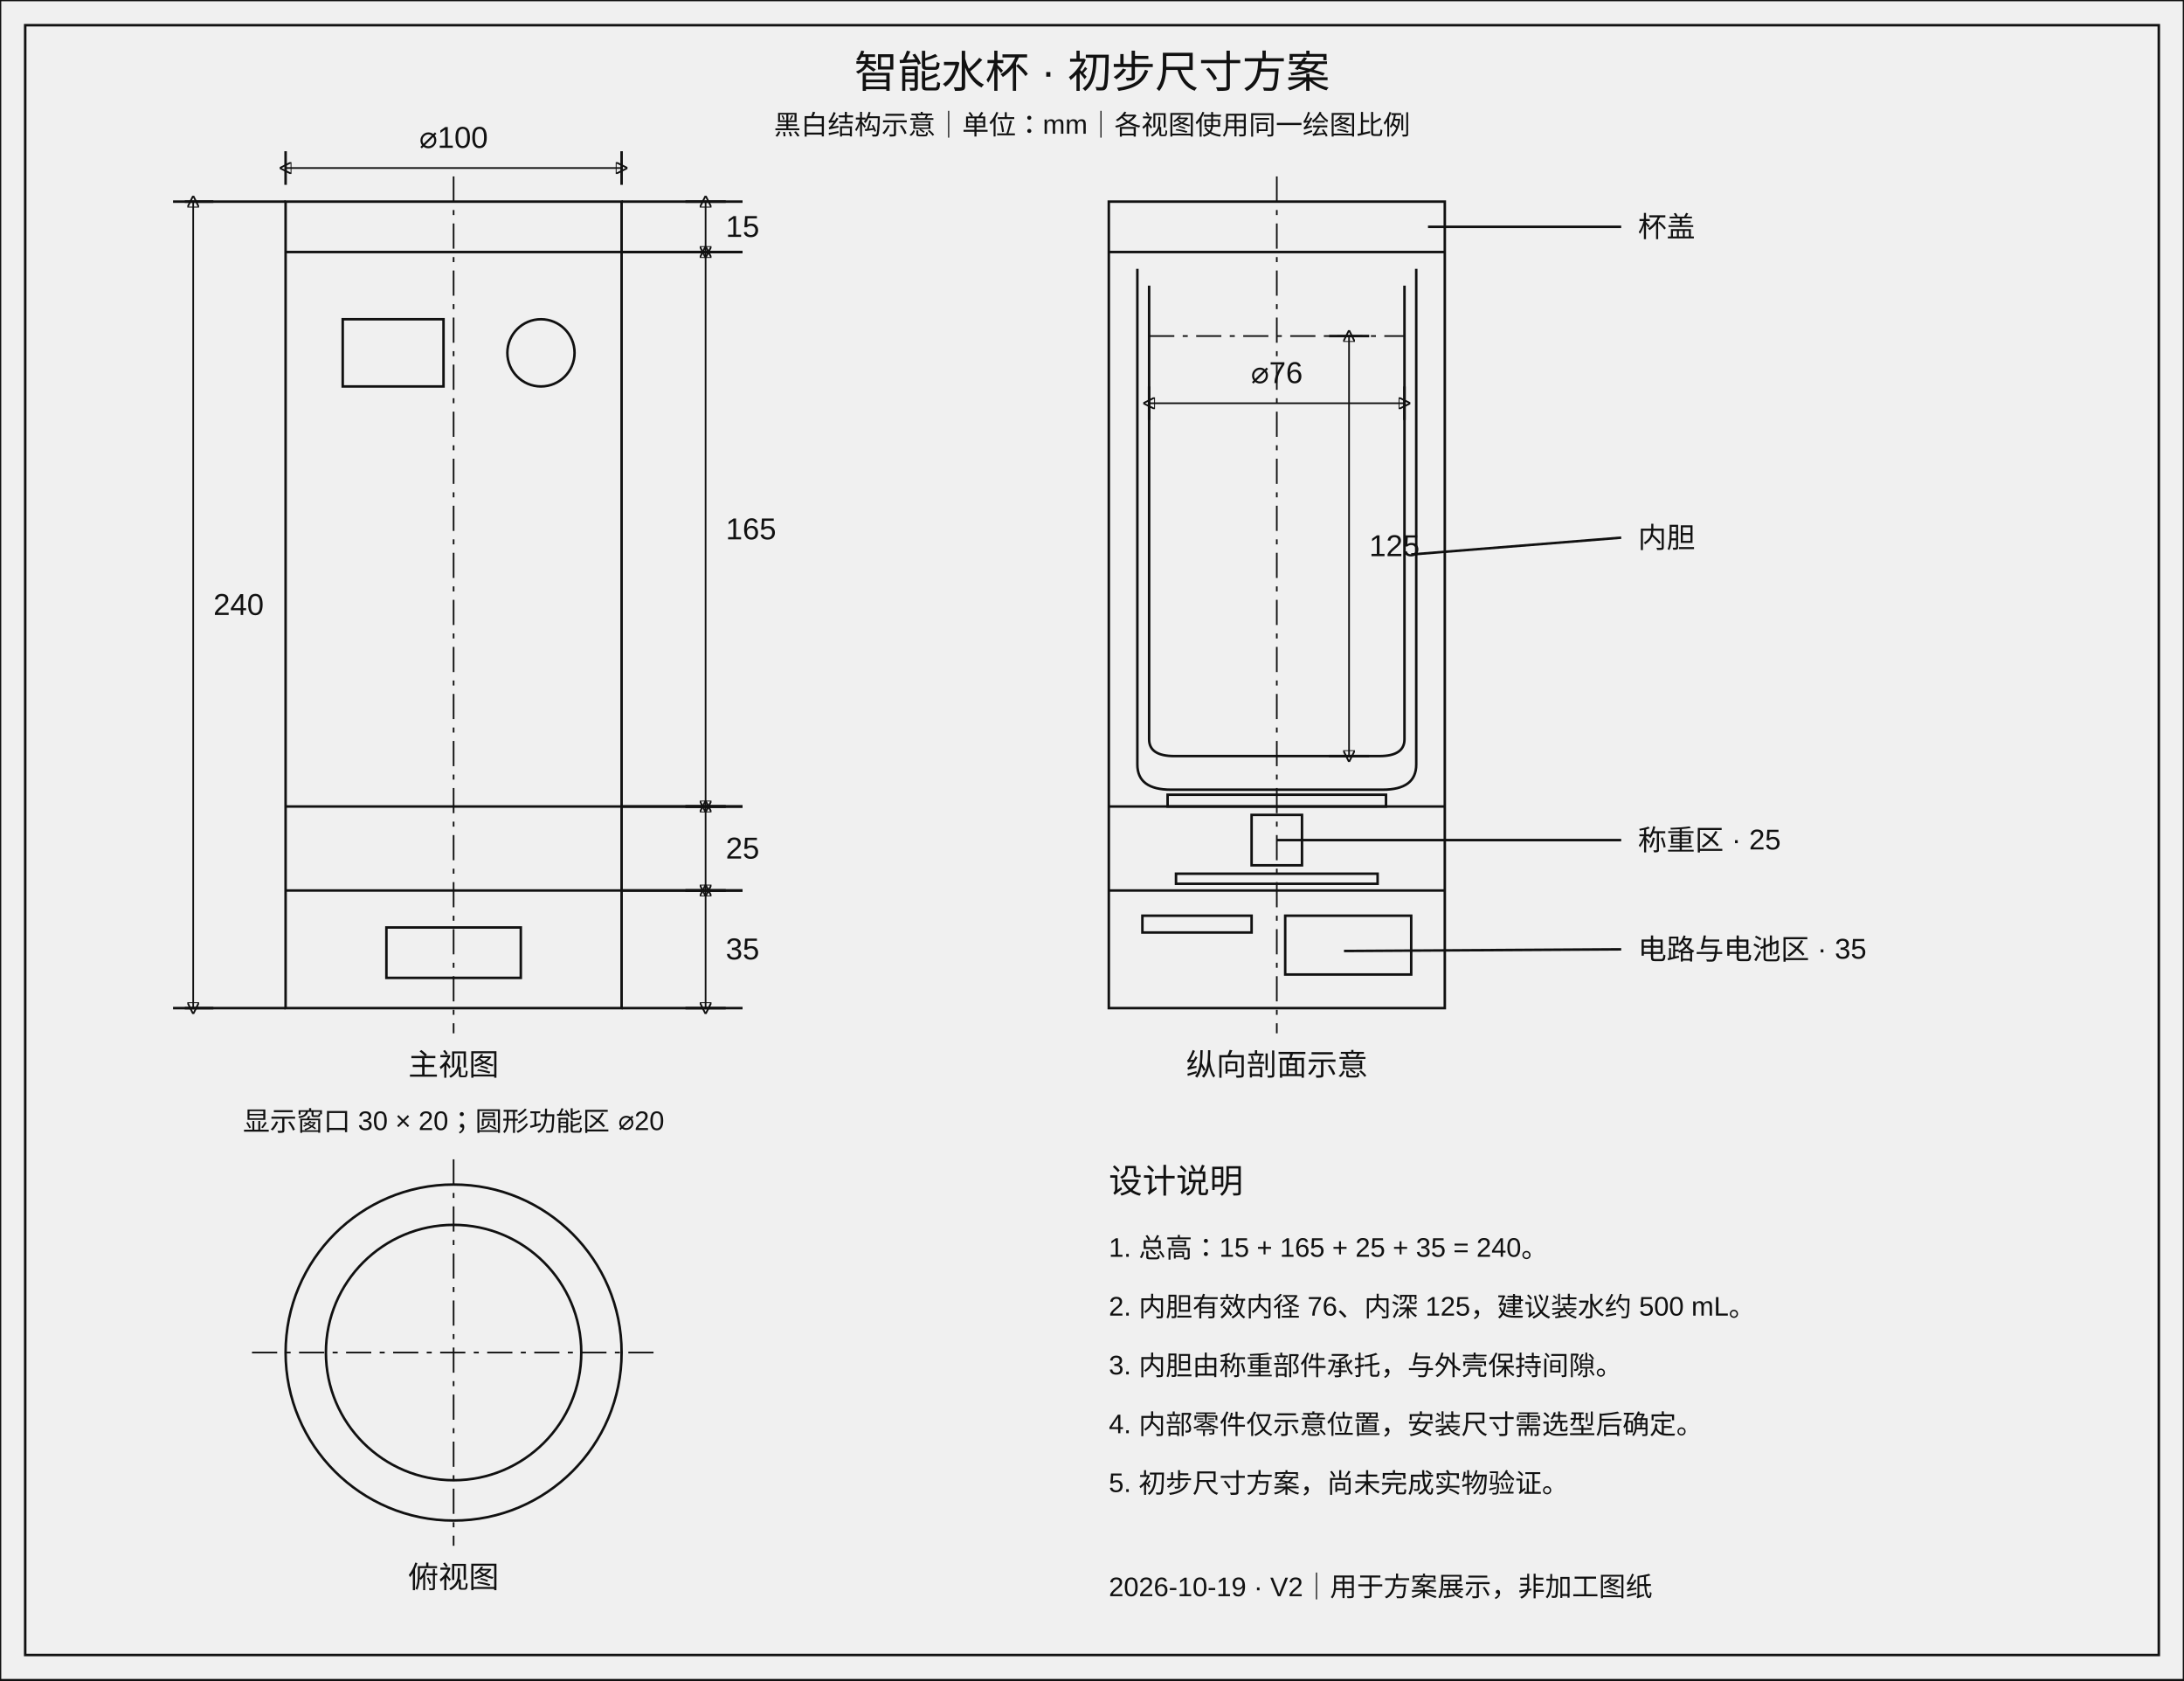
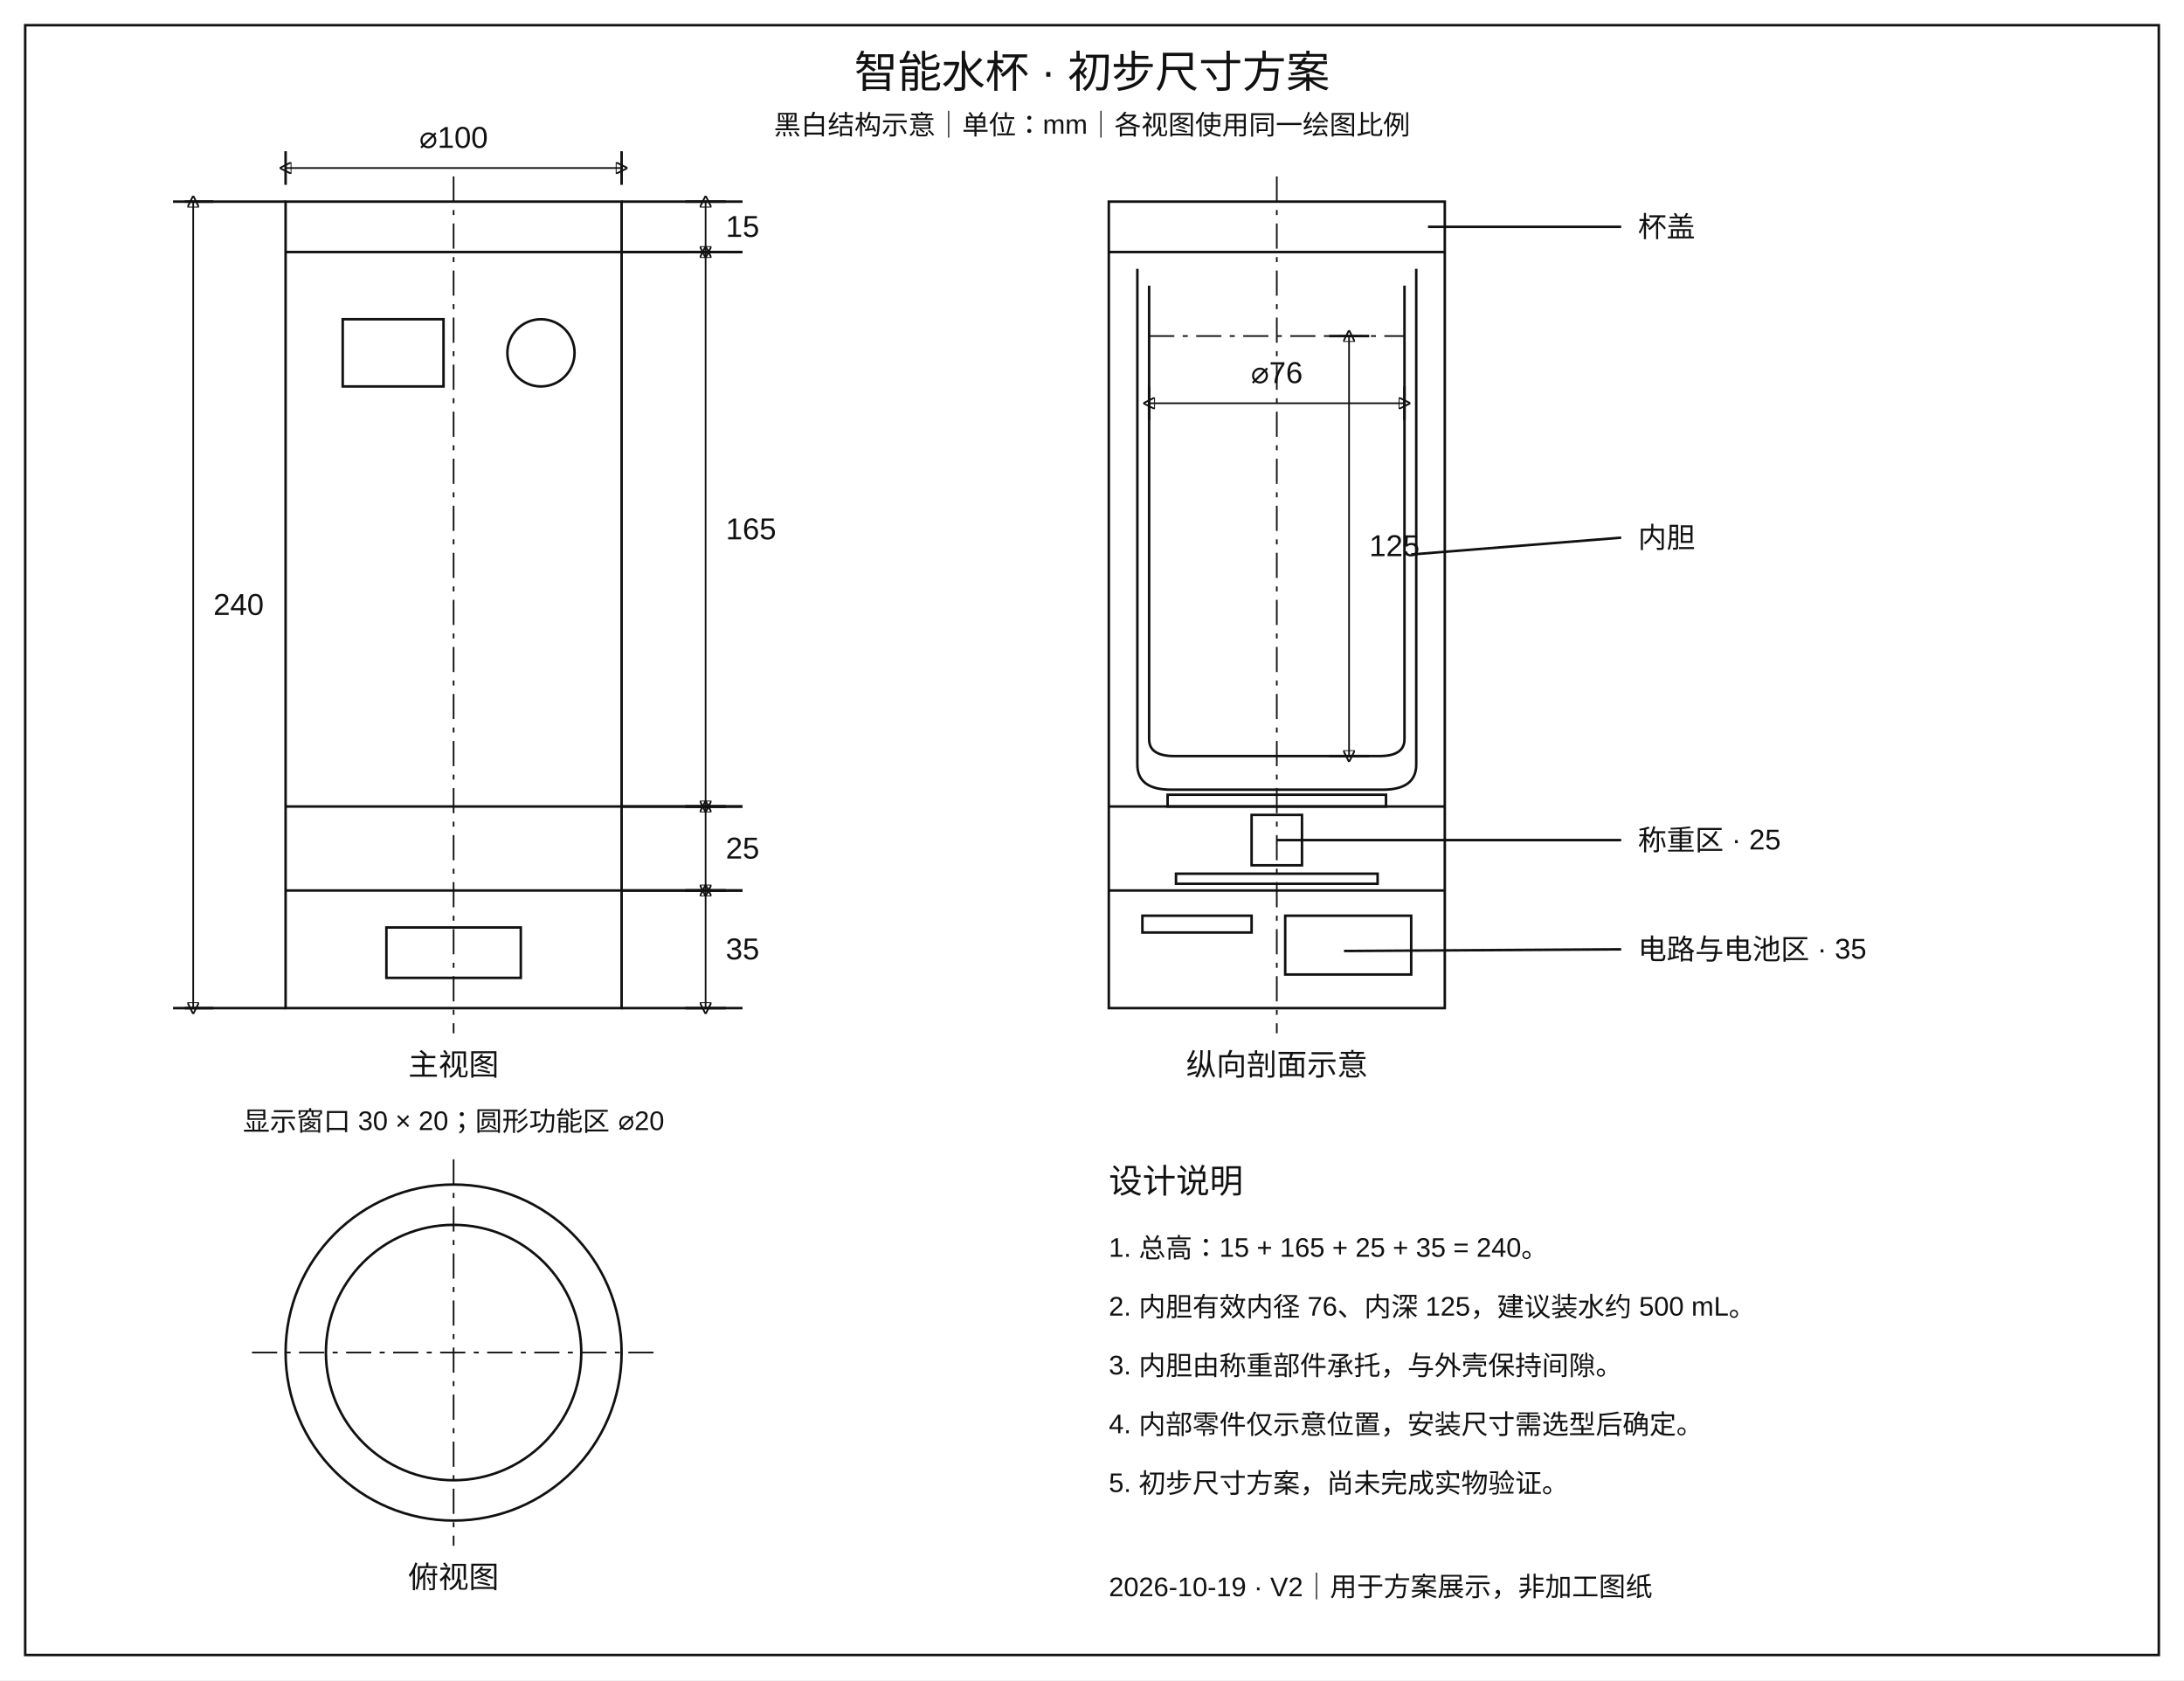
<svg xmlns="http://www.w3.org/2000/svg" width="1300" height="1000" viewBox="0 0 1300 1000">
  <defs>
    <marker id="arr" viewBox="0 0 10 10" refX="5" refY="5" markerWidth="7" markerHeight="7" orient="auto-start-reverse">
      <path d="M0 0L10 5L0 10Z" fill="black" />
    </marker>
  </defs>
-   <rect width="1300" height="1000" fill="white" />
+   <rect width="1300" height="1000" style="fill:white;stroke:none" />
  <style>line,rect,circle,path{fill:none;stroke:#111;stroke-width:1.5}text{fill:#111;font-family:Arial,'Microsoft YaHei',sans-serif;stroke:none}.axis{stroke-width:1;stroke-dasharray:15 5 3 5}.dim{stroke-width:1;marker-start:url(#arr);marker-end:url(#arr)}</style>
  <rect x="15" y="15" width="1270" height="970" />
  <text x="650" y="52" font-size="26" text-anchor="middle">智能水杯 · 初步尺寸方案</text>
  <text x="650" y="80" font-size="16" text-anchor="middle">黑白结构示意｜单位：mm｜各视图使用同一绘图比例</text>
  <rect x="170" y="120" width="200" height="480" />
  <line x1="170" y1="150" x2="370" y2="150" class="" />
  <line x1="170" y1="480" x2="370" y2="480" class="" />
  <line x1="170" y1="530" x2="370" y2="530" class="" />
  <line x1="270" y1="105" x2="270" y2="615" class="axis" />
  <rect x="660" y="120" width="200" height="480" />
  <line x1="660" y1="150" x2="860" y2="150" class="" />
  <line x1="660" y1="480" x2="860" y2="480" class="" />
  <line x1="660" y1="530" x2="860" y2="530" class="" />
  <line x1="760" y1="105" x2="760" y2="615" class="axis" />
  <rect x="204" y="190" width="60" height="40" />
  <circle cx="322" cy="210" r="20" />
  <rect x="230" y="552" width="80" height="30" />
  <line x1="170" y1="100" x2="370" y2="100" class="dim" />
  <line x1="170" y1="90" x2="170" y2="110" class="" />
  <line x1="370" y1="90" x2="370" y2="110" class="" />
  <text x="270" y="88" font-size="18" text-anchor="middle">⌀100</text>
  <line x1="170" y1="120" x2="110" y2="120" class="" />
  <line x1="170" y1="600" x2="110" y2="600" class="" />
  <line x1="115" y1="120" x2="115" y2="600" class="dim" />
  <line x1="103" y1="120" x2="127" y2="120" class="" />
  <line x1="103" y1="600" x2="127" y2="600" class="" />
  <text x="127" y="366" font-size="18" text-anchor="start">240</text>
  <line x1="370" y1="120" x2="442" y2="120" class="" />
  <line x1="370" y1="150" x2="442" y2="150" class="" />
  <line x1="420" y1="120" x2="420" y2="150" class="dim" />
  <line x1="408" y1="120" x2="432" y2="120" class="" />
  <line x1="408" y1="150" x2="432" y2="150" class="" />
  <text x="432" y="141" font-size="18" text-anchor="start">15</text>
  <line x1="370" y1="150" x2="442" y2="150" class="" />
  <line x1="370" y1="480" x2="442" y2="480" class="" />
  <line x1="420" y1="150" x2="420" y2="480" class="dim" />
  <line x1="408" y1="150" x2="432" y2="150" class="" />
  <line x1="408" y1="480" x2="432" y2="480" class="" />
  <text x="432" y="321" font-size="18" text-anchor="start">165</text>
  <line x1="370" y1="480" x2="442" y2="480" class="" />
  <line x1="370" y1="530" x2="442" y2="530" class="" />
  <line x1="420" y1="480" x2="420" y2="530" class="dim" />
  <line x1="408" y1="480" x2="432" y2="480" class="" />
  <line x1="408" y1="530" x2="432" y2="530" class="" />
  <text x="432" y="511" font-size="18" text-anchor="start">25</text>
  <line x1="370" y1="530" x2="442" y2="530" class="" />
  <line x1="370" y1="600" x2="442" y2="600" class="" />
  <line x1="420" y1="530" x2="420" y2="600" class="dim" />
  <line x1="408" y1="530" x2="432" y2="530" class="" />
  <line x1="408" y1="600" x2="432" y2="600" class="" />
  <text x="432" y="571" font-size="18" text-anchor="start">35</text>
  <text x="270" y="640" font-size="18" text-anchor="middle">主视图</text>
  <text x="270" y="673" font-size="16" text-anchor="middle">显示窗口 30 × 20；圆形功能区 ⌀20</text>
  <circle cx="270" cy="805" r="100" />
  <circle cx="270" cy="805" r="76" />
  <line x1="150" y1="805" x2="390" y2="805" class="axis" />
  <line x1="270" y1="690" x2="270" y2="920" class="axis" />
  <text x="270" y="945" font-size="18" text-anchor="middle">俯视图</text>
  <path d="M 677 160 L 677 455 Q 677 470 697 470 L 823 470 Q 843 470 843 455 L 843 160 M 684 170 L 684 440 Q 684 450 699 450 L 821 450 Q 836 450 836 440 L 836 170" />
  <line x1="684" y1="200" x2="836" y2="200" class="axis" />
  <line x1="684" y1="240" x2="836" y2="240" class="dim" />
  <line x1="684" y1="230" x2="684" y2="250" class="" />
  <line x1="836" y1="230" x2="836" y2="250" class="" />
  <text x="760" y="228" font-size="18" text-anchor="middle">⌀76</text>
  <line x1="803" y1="200" x2="803" y2="450" class="dim" />
  <line x1="791" y1="200" x2="815" y2="200" class="" />
  <line x1="791" y1="450" x2="815" y2="450" class="" />
  <text x="815" y="331" font-size="18" text-anchor="start">125</text>
  <rect x="695" y="473" width="130" height="7" />
  <rect x="745" y="485" width="30" height="30" />
  <rect x="700" y="520" width="120" height="6" />
  <rect x="680" y="545" width="65" height="10" />
  <rect x="765" y="545" width="75" height="35" />
  <line x1="850" y1="135" x2="965" y2="135" class="" />
  <text x="975" y="141" font-size="17" text-anchor="start">杯盖</text>
  <line x1="840" y1="330" x2="965" y2="320" class="" />
  <text x="975" y="326" font-size="17" text-anchor="start">内胆</text>
  <line x1="760" y1="500" x2="965" y2="500" class="" />
  <text x="975" y="506" font-size="17" text-anchor="start">称重区 · 25</text>
  <line x1="800" y1="566" x2="965" y2="565" class="" />
  <text x="975" y="571" font-size="17" text-anchor="start">电路与电池区 · 35</text>
  <text x="760" y="640" font-size="18" text-anchor="middle">纵向剖面示意</text>
  <text x="660" y="710" font-size="20" text-anchor="start">设计说明</text>
  <text x="660" y="748" font-size="16" text-anchor="start">1. 总高：15 + 165 + 25 + 35 = 240。</text>
  <text x="660" y="783" font-size="16" text-anchor="start">2. 内胆有效内径 76、内深 125，建议装水约 500 mL。</text>
  <text x="660" y="818" font-size="16" text-anchor="start">3. 内胆由称重部件承托，与外壳保持间隙。</text>
  <text x="660" y="853" font-size="16" text-anchor="start">4. 内部零件仅示意位置，安装尺寸需选型后确定。</text>
  <text x="660" y="888" font-size="16" text-anchor="start">5. 初步尺寸方案，尚未完成实物验证。</text>
  <text x="660" y="950" font-size="16" text-anchor="start">2026-10-19 · V2｜用于方案展示，非加工图纸</text>
</svg>
